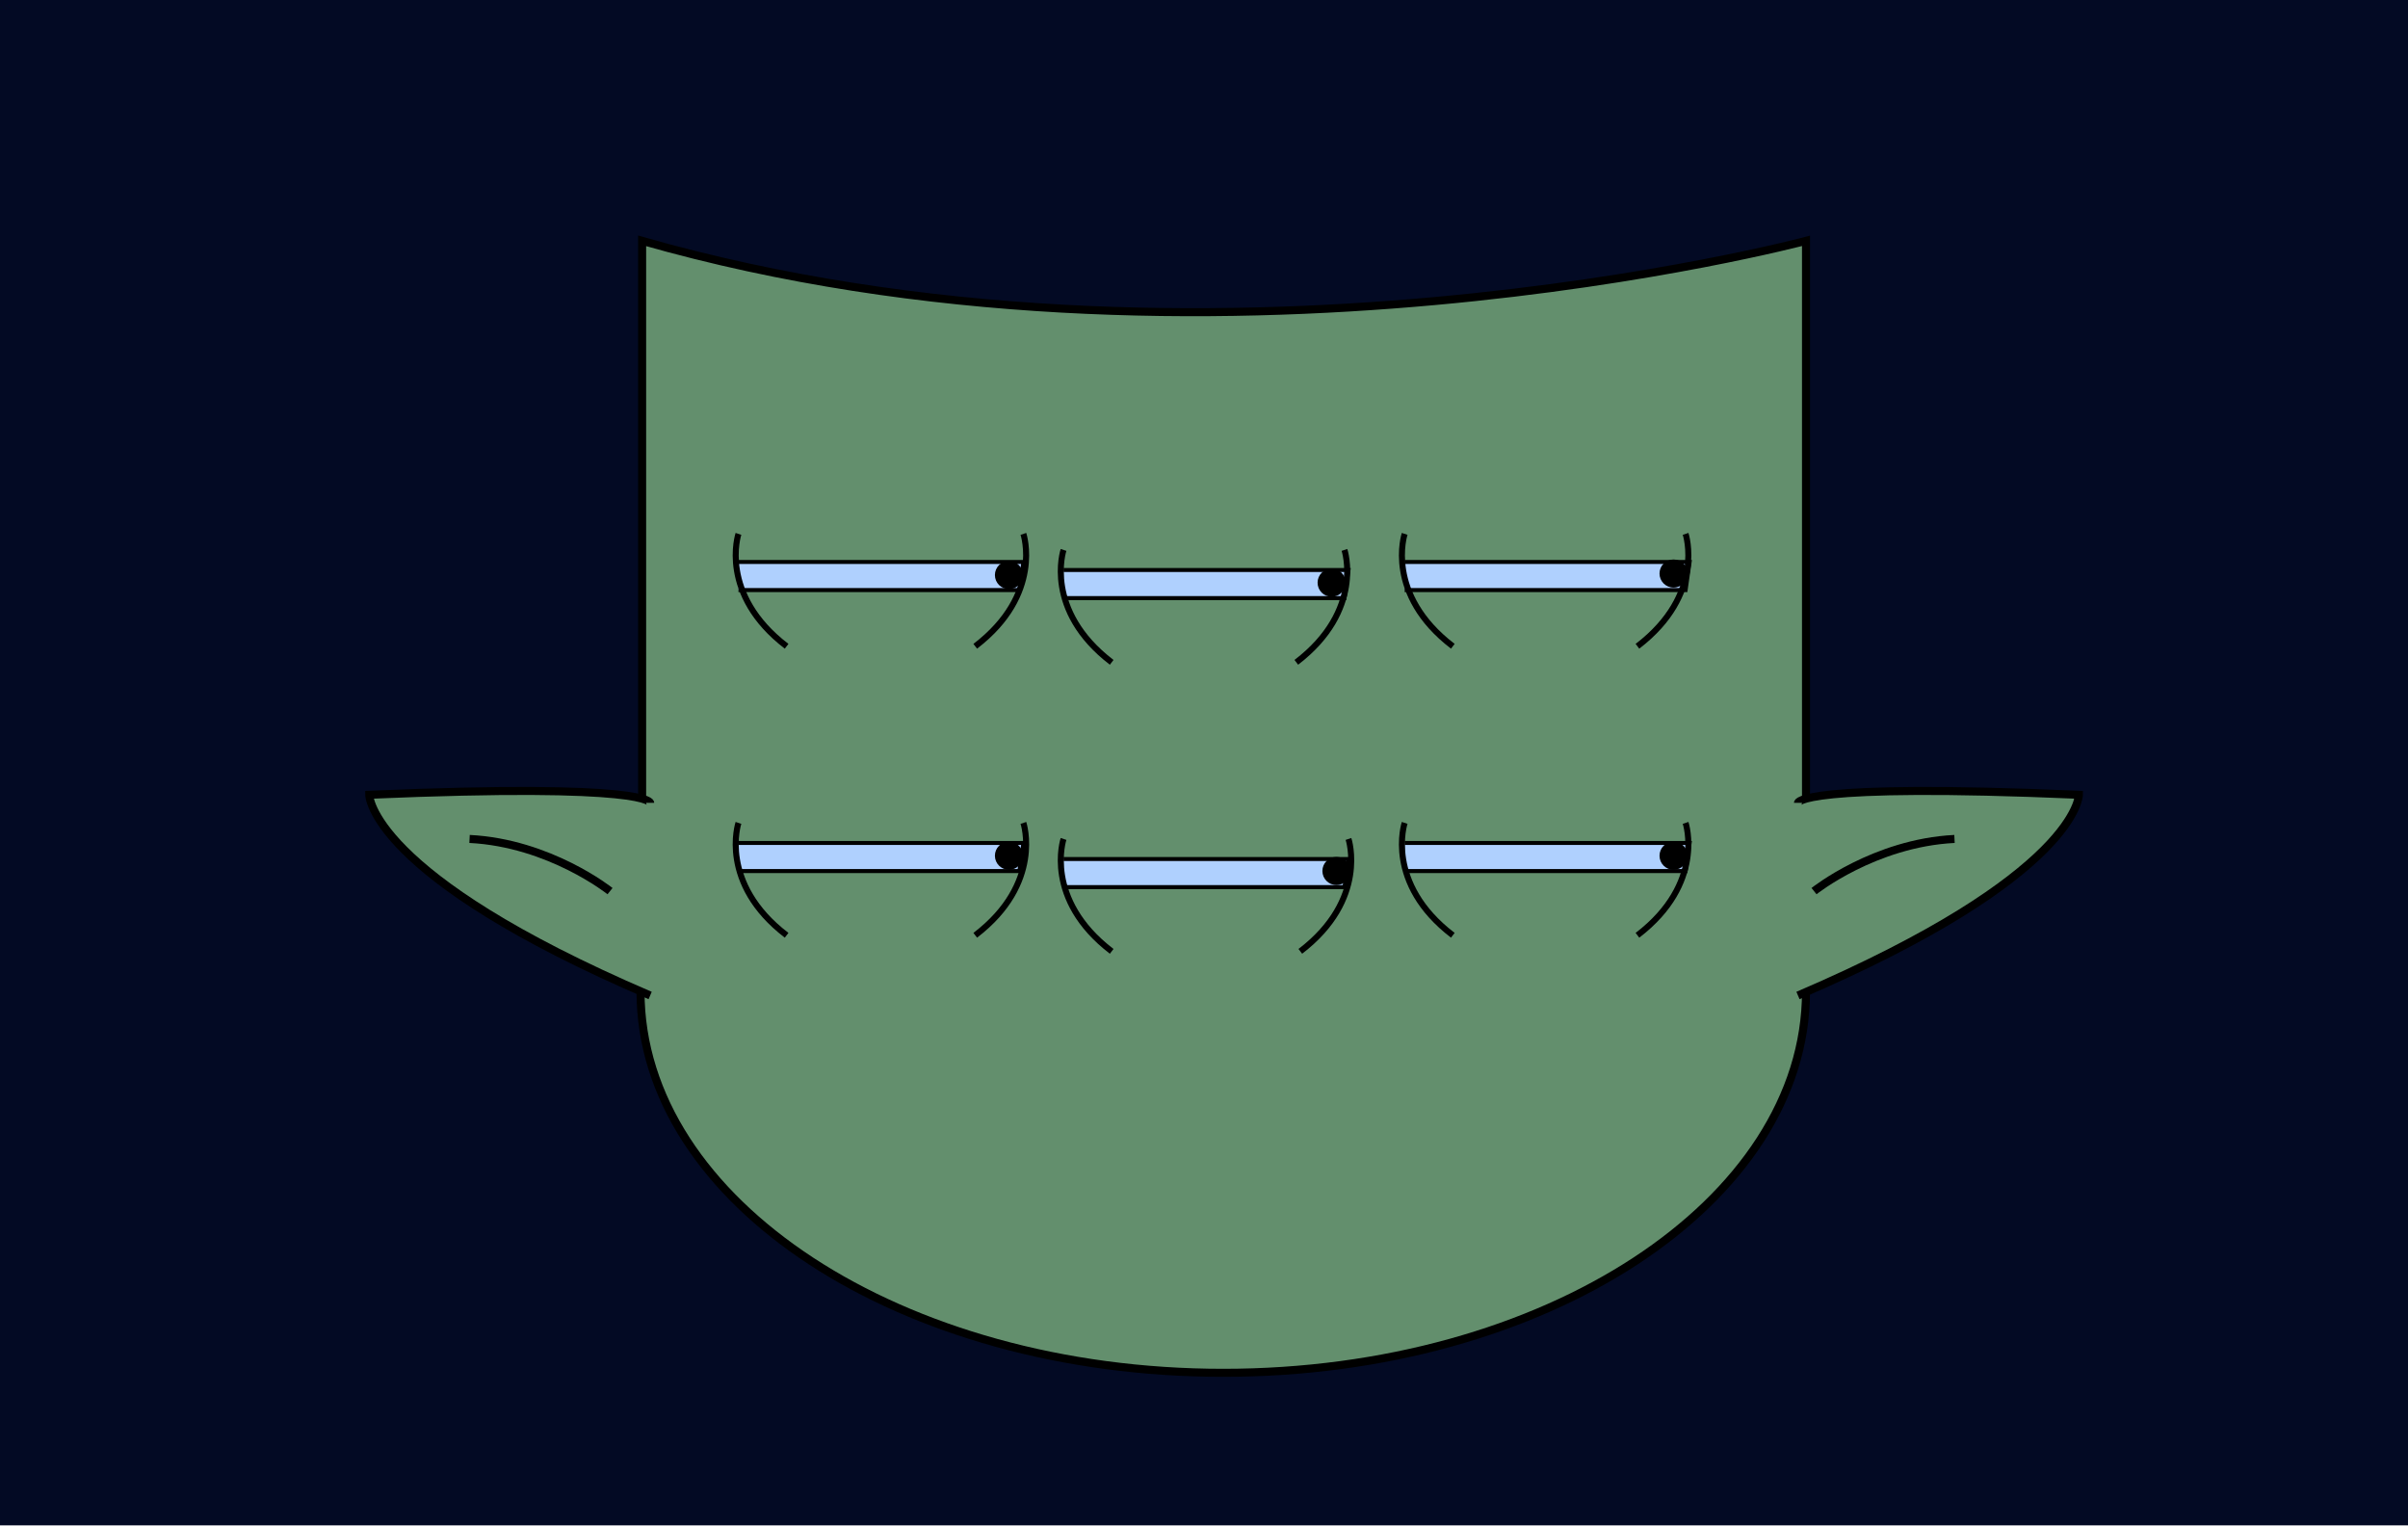
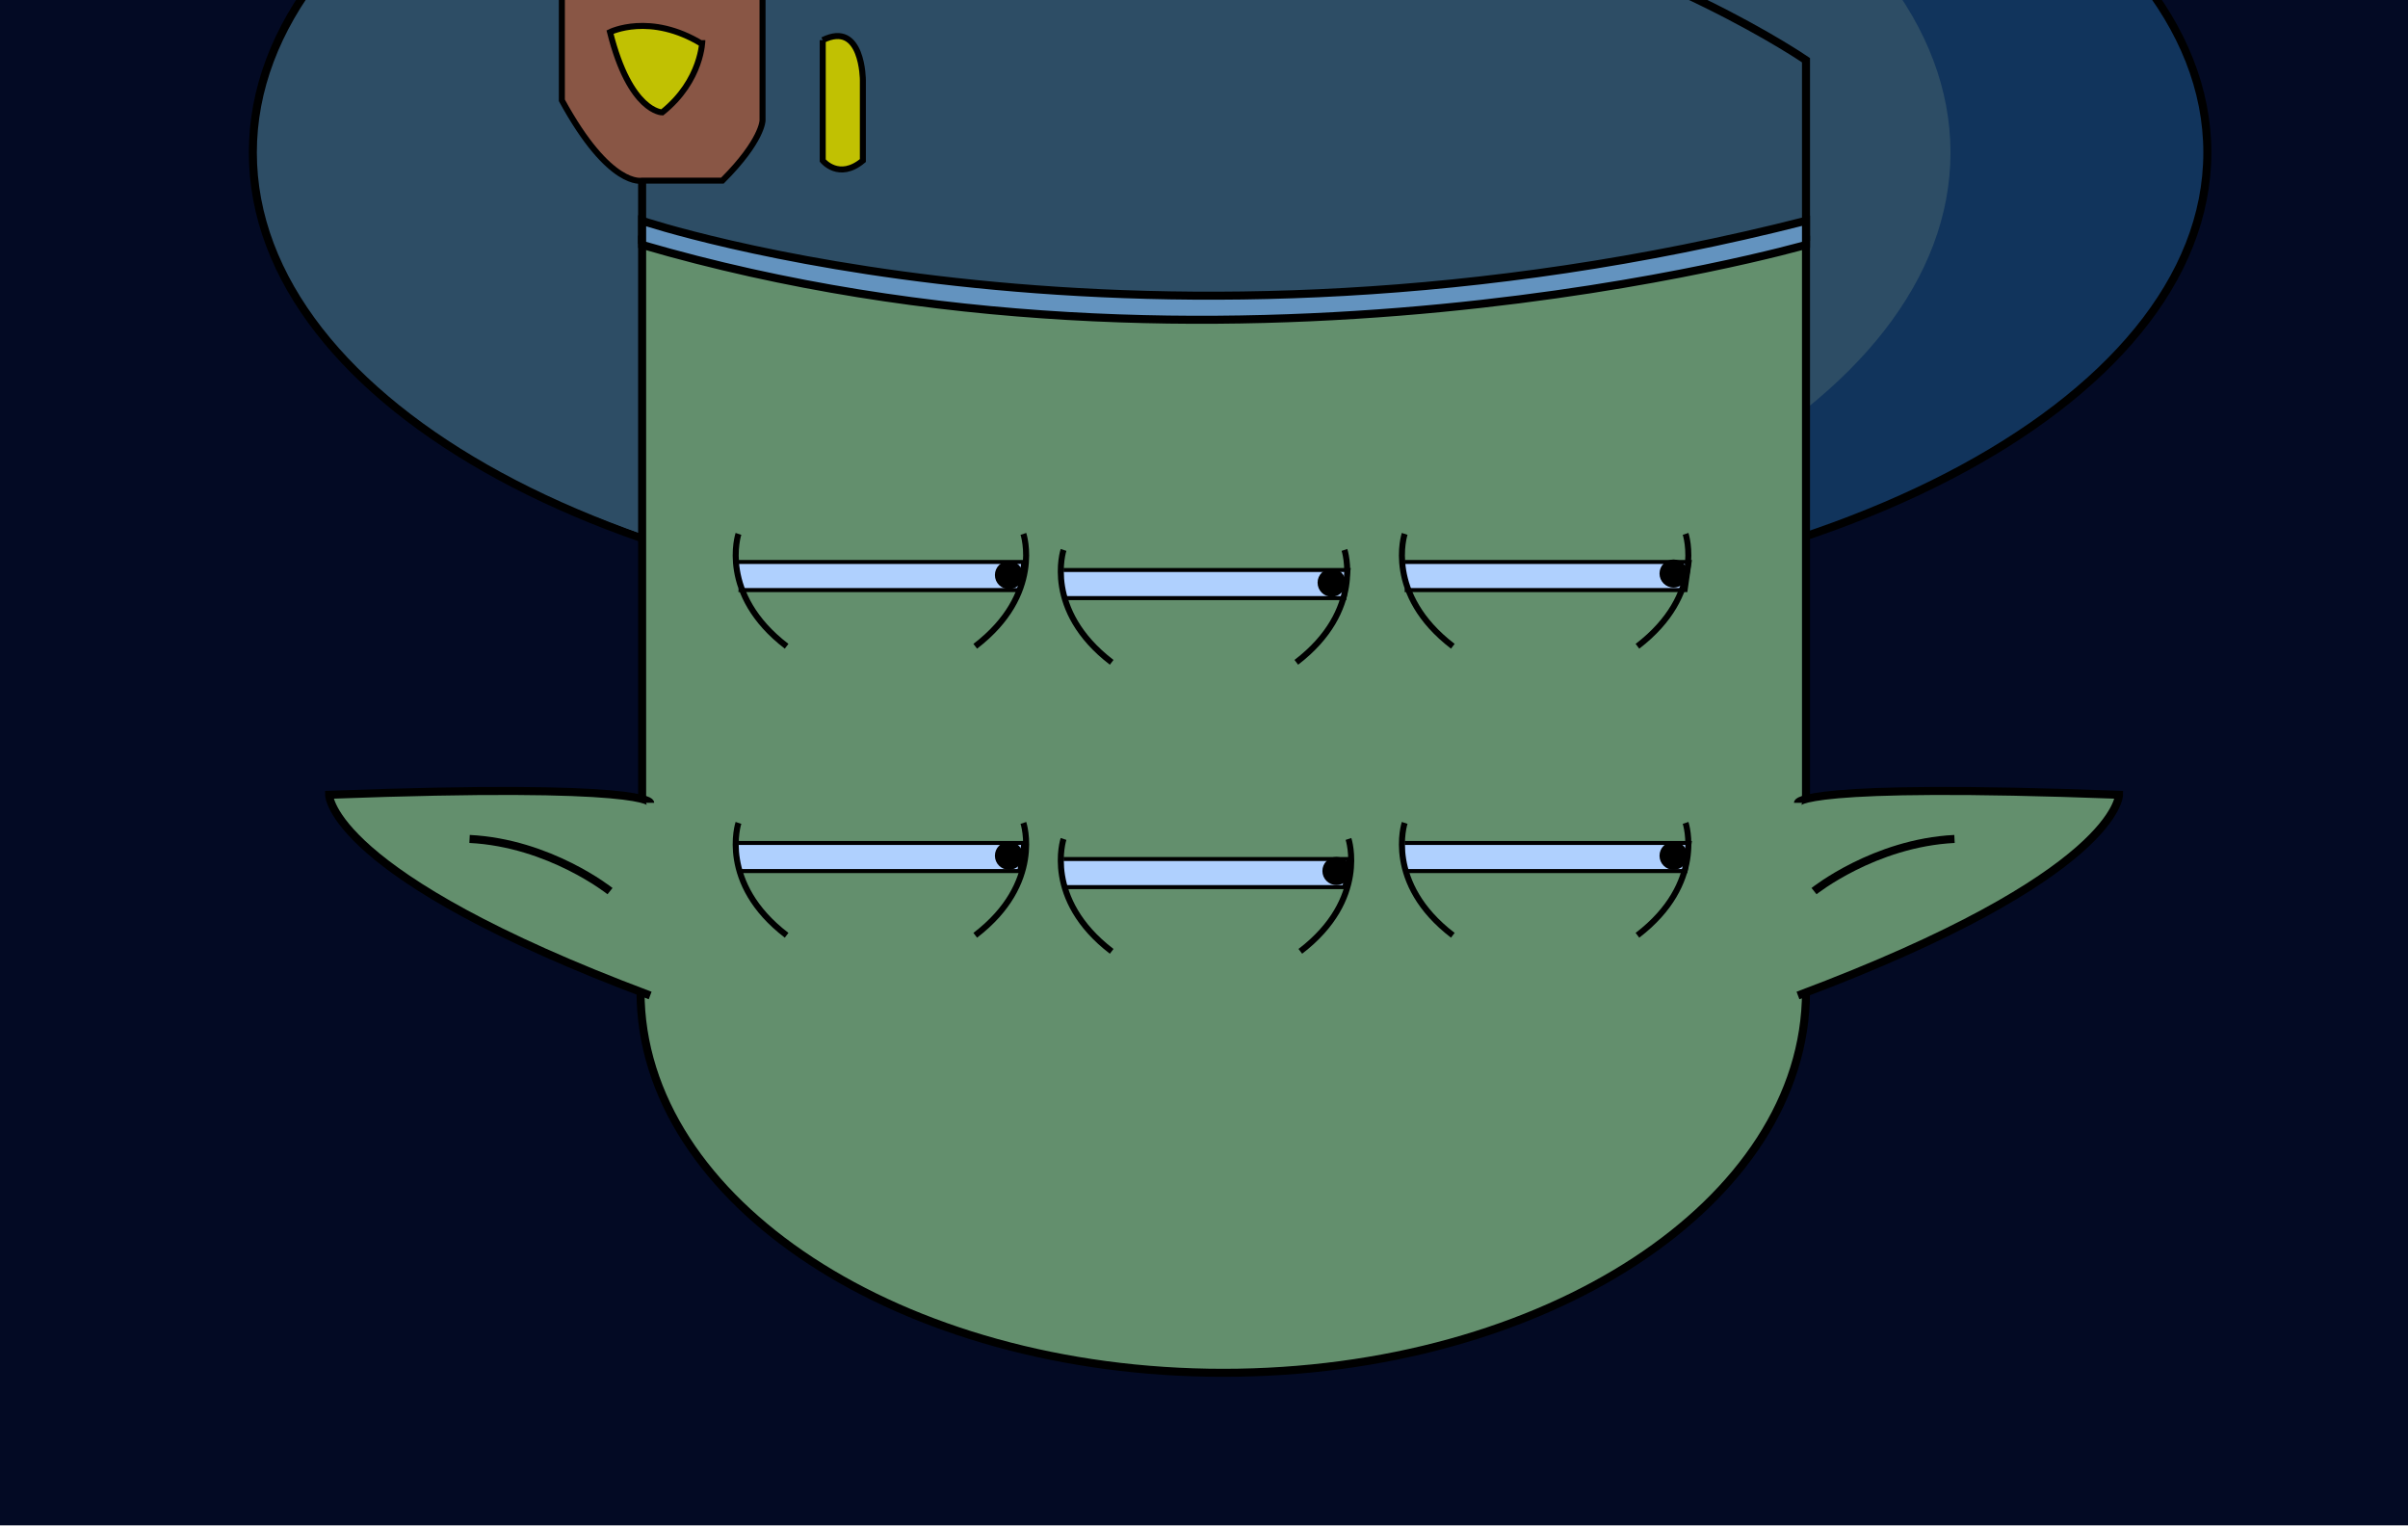
<svg xmlns="http://www.w3.org/2000/svg" height="400" viewBox="0 0 600 380" preserveAspectRatio="xMinYMin meet">
  <rect width="100%" height="100%" fill="#030a24" />
+   <ellipse rx="220" ry="30%" cx="55%" cy="10%" stroke="black" stroke-width="2" fill="#11345C" />
+   <ellipse rx="210" ry="30%" cx="45.5%" cy="10%" stroke="black" stroke-width="2" fill="#2D4D65" />
+   <ellipse rx="210" ry="30%" cx="46%" cy="10%" fill="#2D4D65" />
  <g>
    <ellipse rx="24.2%" ry="25%" cx="50.8%" cy="65%" fill="#638F6D" stroke="black" stroke-width="2" />
    <path d="M 450 240       c 0 0, 0 0, 0 -180       c 0 0, -150 40, -290 0       c 0 0 , 0 0, 0 180       " stroke="black" stroke-width="2" fill="#638F6D" />
  </g>
+   <path d="M 450 60       c 0 0, 0 0, 0 -45       c 0 0, -145 -100, -290 0       c 0 0, 0 0, 0 45       c 0 0, 125 42, 290 0       " stroke="black" stroke-width="2" fill="#2D4D65" />
+   <path d="M 160 55       c 0 0, 125 42, 290 0       c 0 0, 0 0, 0 6       c 0 0, -146 42, -290 0       z       " stroke="black" stroke-width="2" fill="#6393BF" />
+   <path d="M 190 0      c 0 0, 0 0, 0 30      c 0 0, 0 5, -10 15      c 0 0, 0 0, -20 0      c 0 0, -8 2, -20 -20      c 0 0, 0 0, 0 -25      " stroke="black" stroke-width="1.5" fill="#895645" />
+   <path d="M 175 10      c 0 0, 0 10, -10 18      c 0 0, -8 0, -13 -20      c 0 0, 10 -5, 23 3      " stroke="black" stroke-width="1.5" fill="#C1C102" />
+   <path d="M 205 10      c 0 0, 0 0, 0 30      c 0 0, 4 5, 10 0      c 0 0, 0 0, 0 -20      c 0 0, 0 -15, -10 -10      " stroke="black" stroke-width="1.5" fill="#C1C102" />
  <g>
-     <path d="M 184 140       c 0 0, 0 0, 71 0       c 0 0, 0 0, -1 7       c 0 0, 0 0, -70 0       x        " stroke="black" fill="#AFD0FE" />
+     <path d="M 184 140       c 0 0, 0 0, 71 0       c 0 0, 0 0, -1 7       c 0 0, 0 0, -70 0               " stroke="black" fill="#AFD0FE" />
    <path d="M 255 133       c 0 0, 5 15, -12 28        " stroke="black" stroke-width="1.5" fill="none" />
    <path d="M 184 133       c 0 0, -5 15, 12 28        " stroke="black" stroke-width="1.5" fill="none" />
    <circle r="3.5" cx="41.9%" cy="37.7%" fill="black" />
  </g>
  <g>
    <path d="M 184 210        c 0 0, 0 0, 71 0        c 0 0, 0 0, -1 7        c 0 0, 0 0, -70 0        x         " stroke="black" fill="#AFD0FE" />
    <path d="M 255 205        c 0 0, 5 15, -12 28         " stroke="black" stroke-width="1.5" fill="none" />
    <path d="M 184 205        c 0 0, -5 15, 12 28         " stroke="black" stroke-width="1.5" fill="none" />
    <circle r="3.5" cx="41.9%" cy="56.1%" fill="black" />
  </g>
  <g>
-     <path d="M 265 142       c 0 0, 0 0, 71 0       c 0 0, 0 0, -1 7       c 0 0, 0 0, -70 0       x        " stroke="black" fill="#AFD0FE" />
+     <path d="M 265 142       c 0 0, 0 0, 71 0       c 0 0, 0 0, -1 7       c 0 0, 0 0, -70 0        " stroke="black" fill="#AFD0FE" />
    <path d="M 335 137       c 0 0, 5 15, -12 28        " stroke="black" stroke-width="1.5" fill="none" />
    <path d="M 265 137       c 0 0, -5 15, 12 28        " stroke="black" stroke-width="1.5" fill="none" />
    <circle r="3.5" cx="55.3%" cy="38.2%" fill="black" />
  </g>
  <g>
-     <path d="M 265 214        c 0 0, 0 0, 71 0        c 0 0, 0 0, -1 7        c 0 0, 0 0, -70 0        x         " stroke="black" fill="#AFD0FE" />
+     <path d="M 265 214        c 0 0, 0 0, 71 0        c 0 0, 0 0, -1 7        c 0 0, 0 0, -70 0         " stroke="black" fill="#AFD0FE" />
    <path d="M 336 209        c 0 0, 5 15, -12 28         " stroke="black" stroke-width="1.5" fill="none" />
    <path d="M 265 209        c 0 0, -5 15, 12 28         " stroke="black" stroke-width="1.5" fill="none" />
    <circle r="3.5" cx="55.5%" cy="57.1%" fill="black" />
  </g>
  <g>
-     <path d="M 350 140       c 0 0, 0 0, 71 0       c 0 0, 0 0, -1 7       c 0 0, 0 0, -70 0       x        " stroke="black" fill="#AFD0FE" />
+     <path d="M 350 140       c 0 0, 0 0, 71 0       c 0 0, 0 0, -1 7       c 0 0, 0 0, -70 0        " stroke="black" fill="#AFD0FE" />
    <path d="M 420 133       c 0 0, 5 15, -12 28        " stroke="black" stroke-width="1.5" fill="none" />
    <path d="M 350 133       c 0 0, -5 15, 12 28        " stroke="black" stroke-width="1.5" fill="none" />
    <circle r="3.5" cx="69.5%" cy="37.6%" fill="black" />
  </g>
  <g>
-     <path d="M 350 210        c 0 0, 0 0, 71 0        c 0 0, 0 0, -1 7        c 0 0, 0 0, -70 0        x         " stroke="black" fill="#AFD0FE" />
+     <path d="M 350 210        c 0 0, 0 0, 71 0        c 0 0, 0 0, -1 7        c 0 0, 0 0, -70 0         " stroke="black" fill="#AFD0FE" />
    <path d="M 420 205        c 0 0, 5 15, -12 28         " stroke="black" stroke-width="1.5" fill="none" />
    <path d="M 350 205        c 0 0, -5 15, 12 28         " stroke="black" stroke-width="1.5" fill="none" />
    <circle r="3.5" cx="69.5%" cy="56.1%" fill="black" />
  </g>
-   <path d="M 162 200      c 0 0, 0 -5, -70 -2      c 0 0, 0 20, 70 50      " stroke="black" stroke-width="2" fill="#638F6D" />
+   <path d="M 162 200      c 0 0, 0 -5, -80 -2      c 0 0, 0 20, 80 50      " stroke="black" stroke-width="2" fill="#638F6D" />
  <path d="M 152 222      c 0 0, -15 -12, -35 -13      " stroke="black" stroke-width="2" fill="none" />
-   <path d="M 448 200      c 0 0, 0 -5, 70 -2      c 0 0, 0 20, -70 50      " stroke="black" stroke-width="2" fill="#638F6D" />
+   <path d="M 448 200      c 0 0, 0 -5, 80 -2      c 0 0, 0 20, -80 50      " stroke="black" stroke-width="2" fill="#638F6D" />
  <path d="M 452 222      c 0 0, 15 -12, 35 -13      " stroke="black" stroke-width="2" fill="none" />
</svg>
